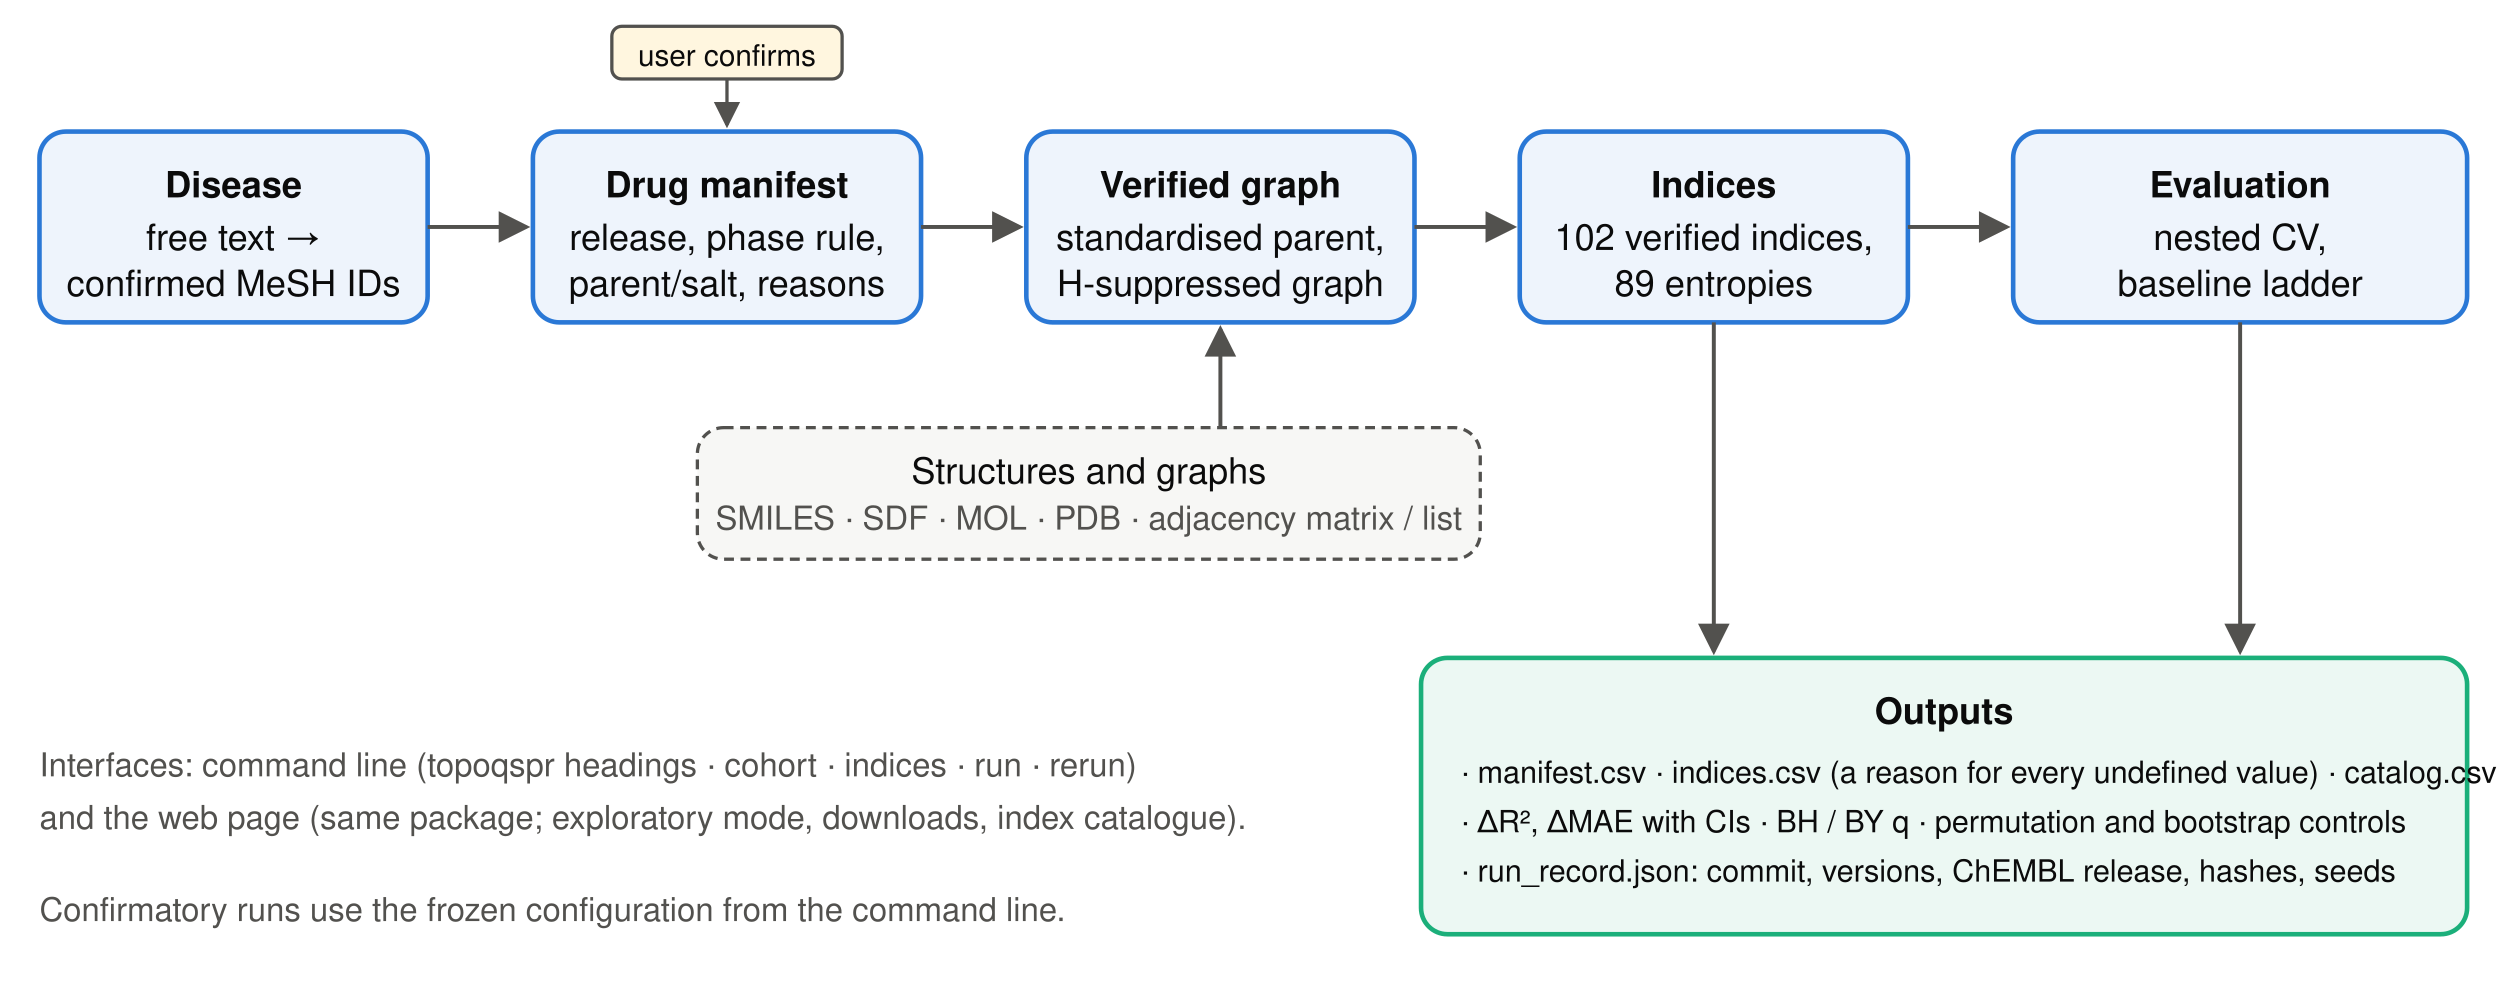
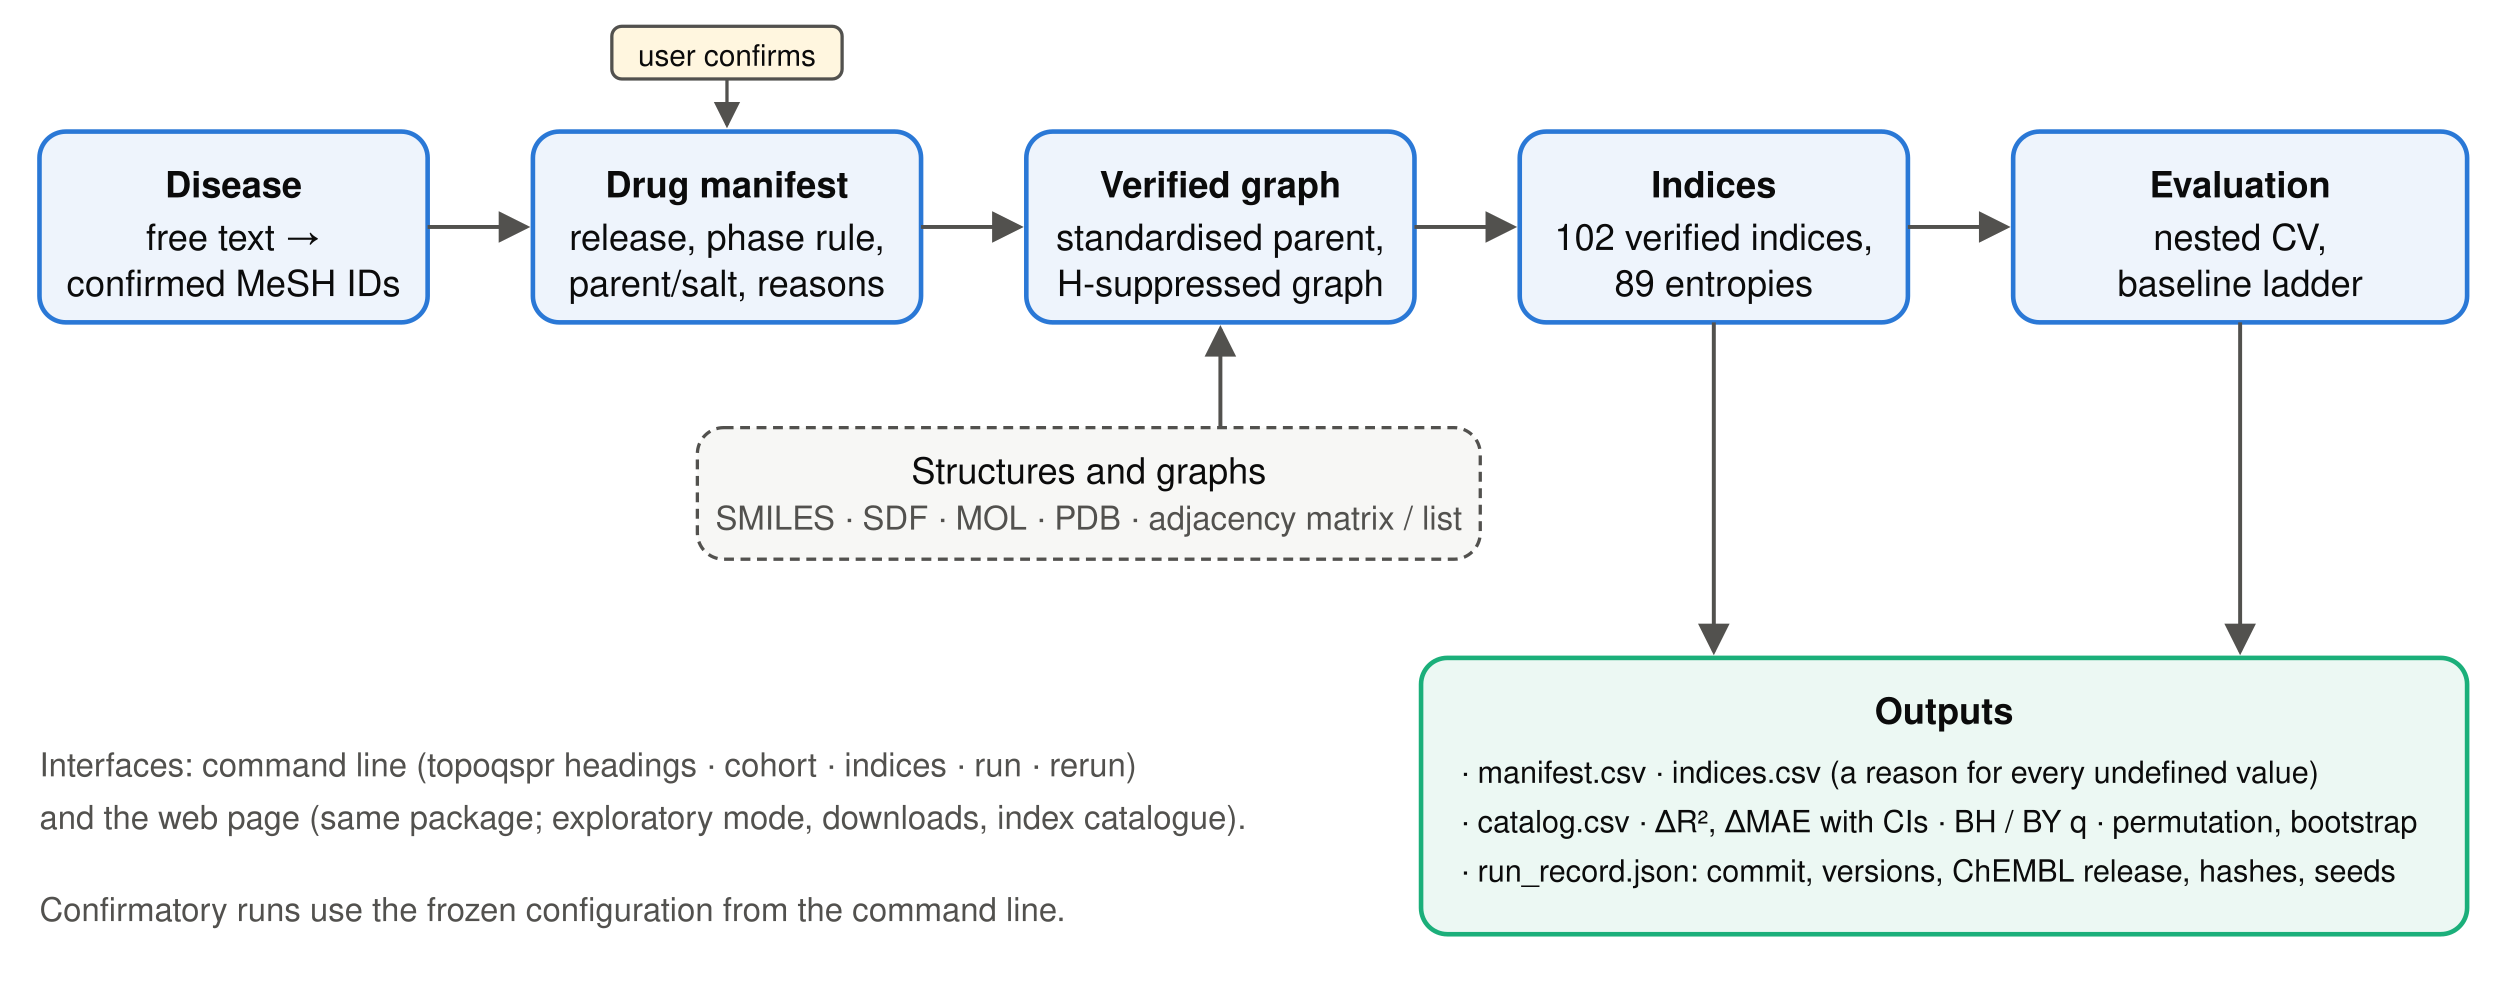
<svg xmlns="http://www.w3.org/2000/svg" width="760" height="300" viewBox="0 0 760 300" font-family="Helvetica, Arial, sans-serif" font-size="11">
  <defs>
    <marker id="a" markerWidth="8" markerHeight="8" refX="7" refY="4" orient="auto">
      <path d="M0,0 L8,4 L0,8 z" fill="#52514e" />
    </marker>
  </defs>
  <g stroke="#2a78d6" stroke-width="1.4" fill="#eef4fc">
    <rect x="12" y="40" width="118" height="58" rx="8" />
    <rect x="162" y="40" width="118" height="58" rx="8" />
    <rect x="312" y="40" width="118" height="58" rx="8" />
    <rect x="462" y="40" width="118" height="58" rx="8" />
    <rect x="612" y="40" width="138" height="58" rx="8" />
  </g>
  <g fill="#0b0b0b" text-anchor="middle">
    <text x="71" y="60" font-weight="bold">Disease</text>
    <text x="71" y="76">free text →</text>
    <text x="71" y="90">confirmed MeSH IDs</text>
    <text x="221" y="60" font-weight="bold">Drug manifest</text>
    <text x="221" y="76">release, phase rule,</text>
    <text x="221" y="90">parent/salt, reasons</text>
    <text x="371" y="60" font-weight="bold">Verified graph</text>
    <text x="371" y="76">standardised parent,</text>
    <text x="371" y="90">H-suppressed graph</text>
    <text x="521" y="60" font-weight="bold">Indices</text>
    <text x="521" y="76">102 verified indices,</text>
    <text x="521" y="90">89 entropies</text>
    <text x="681" y="60" font-weight="bold">Evaluation</text>
    <text x="681" y="76">nested CV,</text>
    <text x="681" y="90">baseline ladder</text>
  </g>
  <g stroke="#52514e" stroke-width="1.2" marker-end="url(#a)" fill="none">
    <line x1="130" y1="69" x2="160" y2="69" />
    <line x1="280" y1="69" x2="310" y2="69" />
    <line x1="430" y1="69" x2="460" y2="69" />
    <line x1="580" y1="69" x2="610" y2="69" />
  </g>
  <g>
    <rect x="186" y="8" width="70" height="16" rx="3" fill="#fff6df" stroke="#52514e" stroke-width="1" />
    <text x="221" y="20" text-anchor="middle" font-size="9" fill="#0b0b0b">user confirms</text>
    <line x1="221" y1="24" x2="221" y2="38" stroke="#52514e" stroke-width="1" marker-end="url(#a)" />
  </g>
  <g stroke="#52514e" stroke-width="1" fill="#f7f7f5" stroke-dasharray="3,2">
    <rect x="212" y="130" width="238" height="40" rx="8" />
  </g>
  <text x="331" y="147" text-anchor="middle" fill="#0b0b0b">Structures and graphs</text>
  <text x="331" y="161" text-anchor="middle" fill="#52514e" font-size="10">SMILES · SDF · MOL · PDB · adjacency matrix / list</text>
  <line x1="371" y1="130" x2="371" y2="100" stroke="#52514e" stroke-width="1.2" marker-end="url(#a)" fill="none" />
  <g stroke="#1baf7a" stroke-width="1.4" fill="#ecf8f3">
    <rect x="432" y="200" width="318" height="84" rx="8" />
  </g>
  <g fill="#0b0b0b">
    <text x="591" y="220" text-anchor="middle" font-weight="bold">Outputs</text>
-     <text x="444" y="238" font-size="9.3">· manifest.csv · indices.csv (a reason for every undefined value) · catalog.csv</text>
-     <text x="444" y="253" font-size="9.3">· ΔR², ΔMAE with CIs · BH / BY q · permutation and bootstrap controls</text>
+     <text x="444" y="238" font-size="9.3">· manifest.csv · indices.csv (a reason for every undefined value)</text>
+     <text x="444" y="253" font-size="9.3">· catalog.csv · ΔR², ΔMAE with CIs · BH / BY q · permutation, bootstrap</text>
    <text x="444" y="268" font-size="9.3">· run_record.json: commit, versions, ChEMBL release, hashes, seeds</text>
  </g>
  <line x1="681" y1="98" x2="681" y2="198" stroke="#52514e" stroke-width="1.2" marker-end="url(#a)" fill="none" />
  <line x1="521" y1="98" x2="521" y2="198" stroke="#52514e" stroke-width="1.2" marker-end="url(#a)" fill="none" />
  <g fill="#52514e" font-size="10">
    <text x="12" y="236">Interfaces: command line (topoqspr headings · cohort · indices · run · rerun)</text>
    <text x="12" y="252">and the web page (same package; exploratory mode, downloads, index catalogue).</text>
    <text x="12" y="280">Confirmatory runs use the frozen configuration from the command line.</text>
  </g>
</svg>
